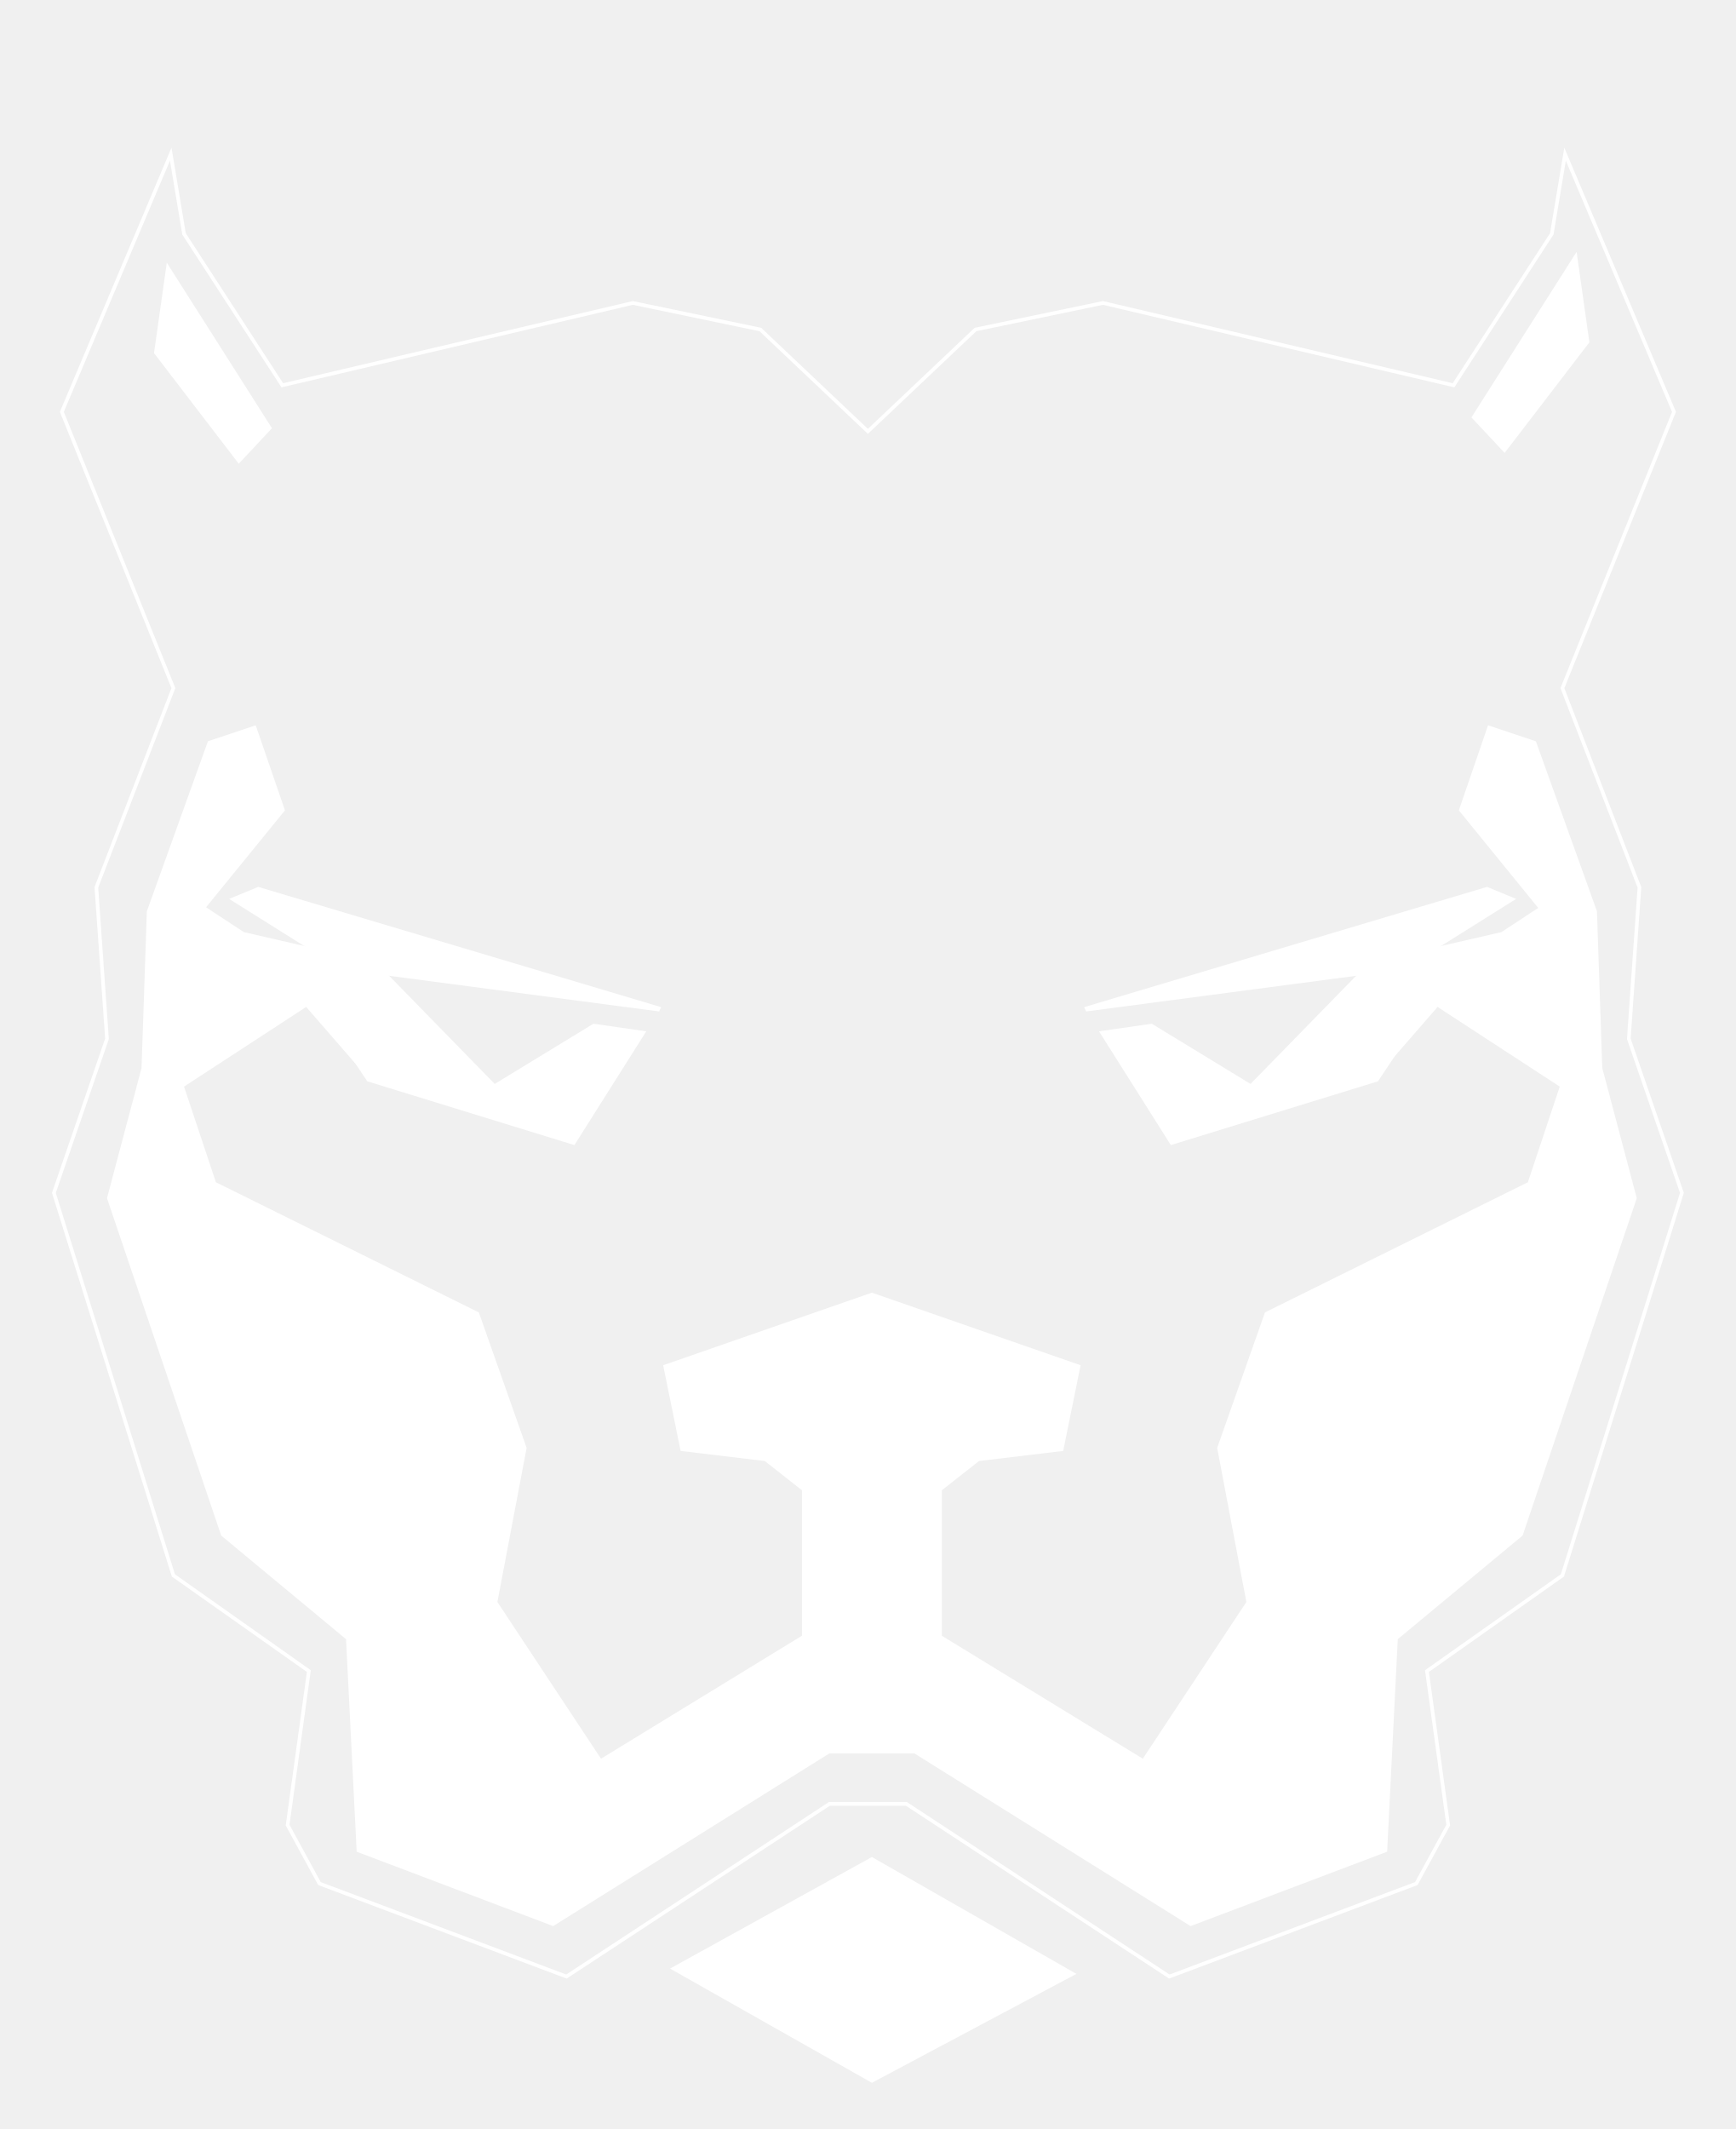
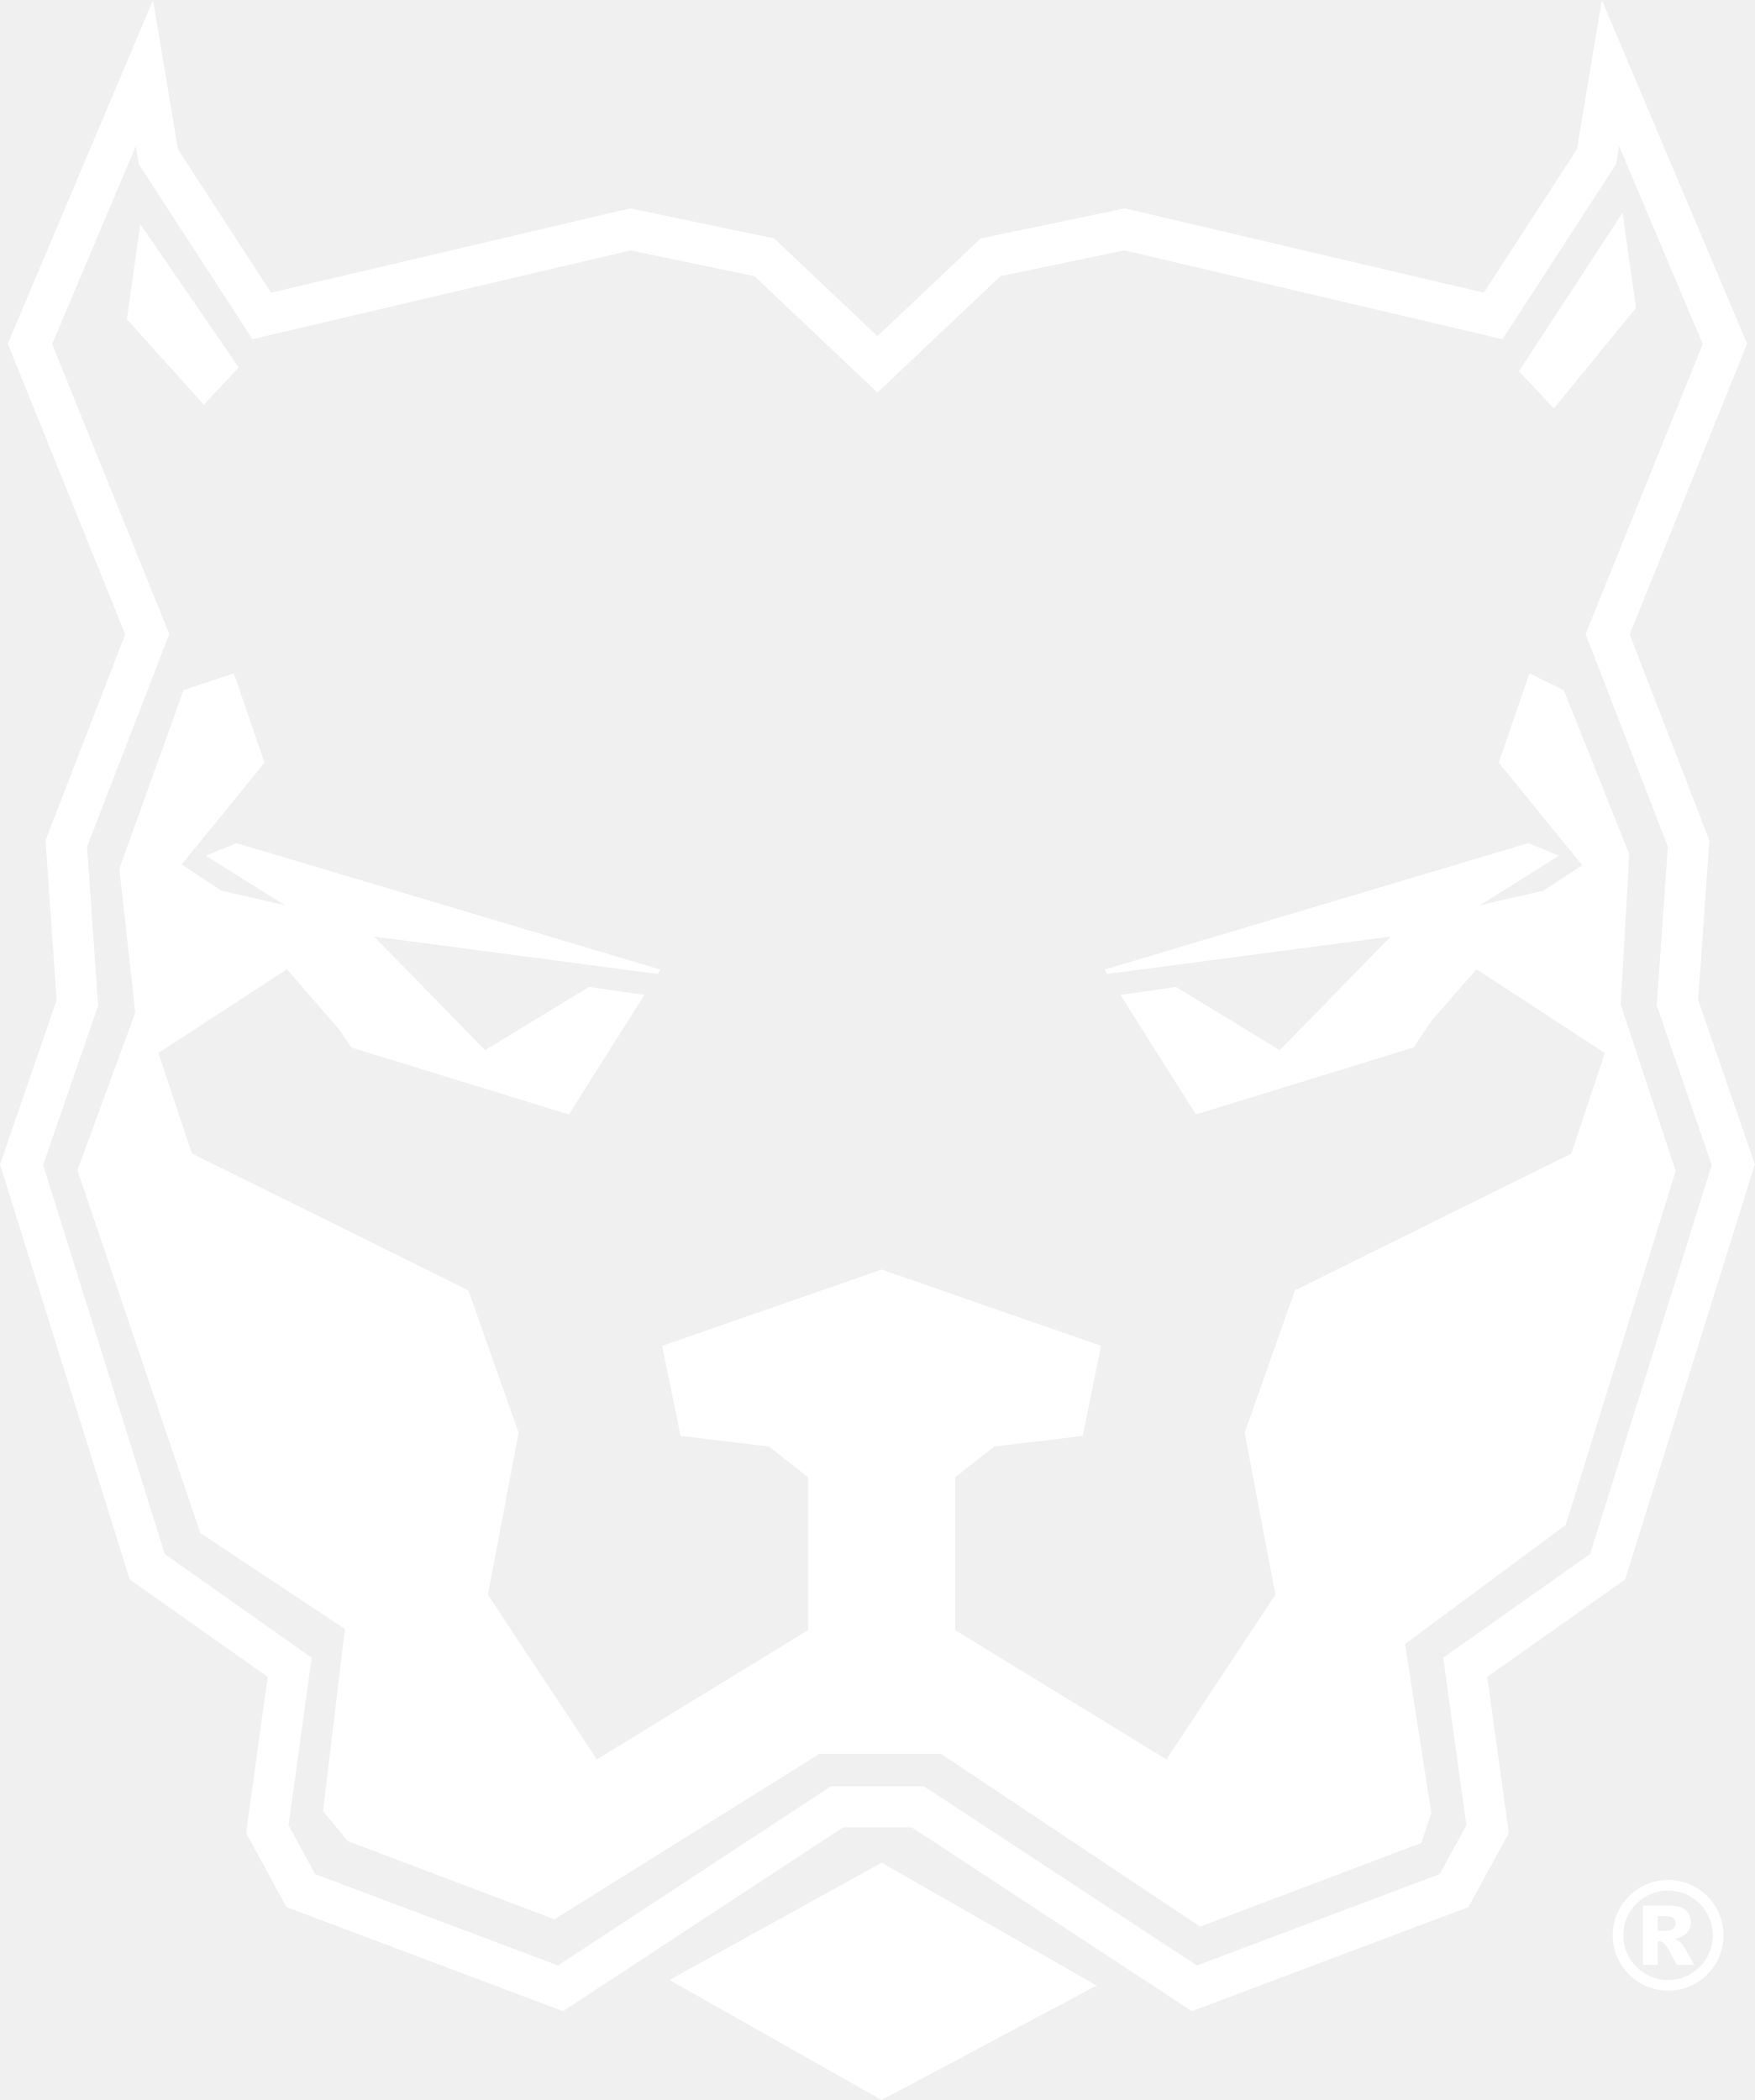
- <svg xmlns="http://www.w3.org/2000/svg" viewBox="0 0 476.85 584.72">
+ <svg xmlns="http://www.w3.org/2000/svg" id="Layer_1" viewBox="0 0 458.51 548.77">
  <defs>
-     <style>.cls-1{fill:#fff;}.cls-2{fill:none;stroke:#fff;stroke-miterlimit:10;strokeWidth:10.71px;}</style>
+     <style>.cls-1{fill:#fff;}.cls-2{fill:none;stroke:#fff;stroke-miterlimit:10;stroke-width:10.71px;}</style>
  </defs>
  <g id="black_outline">
-     <polygon class="cls-2" points="462.04 327.62 447.45 285.3 450.37 243.71 429.21 188.99 459.86 113.12 429.94 42.34 426.29 64.23 399.3 105.82 302.99 83.2 267.97 90.5 238.42 118.47 208.87 90.5 173.85 83.2 77.55 105.82 50.55 64.23 46.9 42.34 16.99 113.12 47.63 188.99 26.47 243.71 29.39 285.3 14.8 327.62 47.63 432.68 84.84 458.95 79.01 501.26 87.76 517.31 155.61 542.85 227.84 495.43 249 495.43 321.23 542.85 389.08 517.31 397.84 501.26 392 458.95 429.21 432.68 462.04 327.62" />
+     <polygon class="cls-2" points="452.88 304.36 438.29 262.04 441.21 220.45 420.05 165.73 450.7 89.86 420.78 19.08 417.13 40.97 390.14 82.56 293.83 59.94 258.81 67.24 229.26 95.21 199.71 67.24 164.69 59.94 68.39 82.56 41.39 40.97 37.74 19.08 7.83 89.86 38.47 165.73 17.31 220.45 20.23 262.04 5.64 304.36 38.47 409.42 75.68 435.69 69.85 478 78.6 494.05 146.45 519.59 218.68 472.17 239.84 472.17 312.07 519.59 379.92 494.05 388.68 478 382.84 435.69 420.05 409.42 452.88 304.36" />
  </g>
  <g id="pitbull_face">
-     <polygon class="cls-1" points="239.52 510.02 184.07 540.66 239.52 572.03 295.7 542.12 239.52 510.02" />
-     <polygon class="cls-1" points="433.11 69.17 436.62 94.02 413.34 124.39 404.22 114.64 433.11 69.17" />
-     <polygon class="cls-1" points="45.82 72.14 42.31 96.98 65.59 127.36 74.71 117.61 45.82 72.14" />
-     <polygon class="cls-1" points="408.51 243.58 297.82 276.61 298.37 277.79 385.57 266.28 416.49 246.88 408.51 243.58" />
-     <polygon class="cls-1" points="343.53 297.7 316.41 281.16 301.91 283.25 321.64 314.49 378.55 296.97 391.68 277.28 398.98 264.87 373.81 266.7 343.53 297.7" />
-     <polyline class="cls-1" points="430.98 243.82 428.91 254.92 422.21 266.28 378.22 268.46 393.25 260.42 412.46 256 430.98 243.82" />
-     <polygon class="cls-1" points="70.93 243.58 181.63 276.61 181.07 277.79 93.88 266.28 62.95 246.88 70.93 243.58" />
-     <polygon class="cls-1" points="135.91 297.7 163.03 281.16 177.53 283.25 157.8 314.49 100.89 296.97 87.76 277.28 80.46 264.87 105.64 266.7 135.91 297.7" />
-     <polyline class="cls-1" points="48.46 243.82 50.54 254.92 57.24 266.28 101.22 268.46 86.19 260.42 66.98 256 48.46 243.82" />
-     <polygon class="cls-1" points="440.16 293.33 438.7 250.28 421.92 203.59 408.78 199.21 400.76 222.56 426.29 253.93 419 262.68 391.27 266.33 370.12 294.79 380.33 293.33 394.92 276.55 428.48 298.43 419.73 324.7 347.5 360.45 334.37 397.66 342.39 439.98 313.94 483.02 258.73 449.25 258.73 409.29 268.95 401.26 292.07 398.49 296.85 374.96 239.53 355.03 239.53 355.02 239.52 355.03 239.51 355.02 239.51 355.03 182.18 374.96 186.97 398.49 210.09 401.26 220.3 409.29 220.3 449.25 165.1 483.02 136.64 439.98 144.67 397.66 131.54 360.45 59.31 324.7 50.55 298.43 84.11 276.55 98.7 293.33 108.92 294.79 87.76 266.33 60.04 262.68 52.74 253.93 78.28 222.56 70.25 199.21 57.12 203.59 40.34 250.28 38.88 293.33 29.39 329.08 60.77 421.74 95.06 450.19 97.98 508.56 151.97 528.99 227.84 481.56 230.76 481.56 248.27 481.56 251.19 481.56 327.07 528.99 381.06 508.56 383.98 450.19 418.27 421.74 449.64 329.08 440.16 293.33" />
+     <polygon class="cls-1" points="230.36 486.76 174.91 517.4 230.36 548.77 286.54 518.86 230.36 486.76" />
+     <polygon class="cls-1" points="423.95 55.6 427.46 80.45 406 106.74 396.88 96.99 423.95 55.6" />
+     <polygon class="cls-1" points="36.66 58.57 33.15 83.41 53.25 105.77 62.37 96.02 36.66 58.57" />
+     <polygon class="cls-1" points="399.35 220.32 288.66 253.35 289.21 254.53 376.41 243.02 407.33 223.62 399.35 220.32" />
+     <polygon class="cls-1" points="334.37 274.44 307.25 257.9 292.75 259.99 312.48 291.23 369.39 273.71 382.52 254.02 389.82 241.61 364.65 243.44 334.37 274.44" />
+     <polyline class="cls-1" points="421.82 220.56 419.75 231.66 413.05 243.02 369.06 245.2 384.09 237.16 403.3 232.74 421.82 220.56" />
+     <polygon class="cls-1" points="61.77 220.32 172.47 253.35 171.91 254.53 84.72 243.02 53.79 223.62 61.77 220.32" />
+     <polygon class="cls-1" points="126.75 274.44 153.87 257.9 168.37 259.99 148.64 291.23 91.73 273.71 78.6 254.02 71.3 241.61 96.48 243.44 126.75 274.44" />
+     <polyline class="cls-1" points="39.3 220.56 41.38 231.66 48.08 243.02 92.06 245.2 77.03 237.16 57.82 232.74 39.3 220.56" />
+     <polygon class="cls-1" points="423.46 262.49 425.7 223.22 408.6 180.38 399.62 175.95 391.6 199.3 417.13 230.67 409.84 239.42 382.11 243.07 360.96 271.53 371.17 270.07 385.76 253.29 419.32 275.17 410.57 301.44 338.34 337.19 325.21 374.4 333.23 416.72 304.78 459.76 249.57 425.99 249.57 386.03 259.79 378 282.91 375.23 287.69 351.7 230.37 331.77 230.37 331.76 230.36 331.77 230.35 331.76 230.35 331.77 173.02 351.7 177.81 375.23 200.93 378 211.14 386.03 211.14 425.99 155.94 459.76 127.48 416.72 135.51 374.4 122.38 337.19 50.15 301.44 41.39 275.17 74.95 253.29 89.54 270.07 99.76 271.53 78.6 243.07 50.88 239.42 43.58 230.67 69.12 199.3 61.09 175.95 47.96 180.33 31.18 227.02 35.34 264.6 20.23 305.82 52.32 400.58 90.12 425.69 84.4 473.25 90.88 481.12 144.87 501.55 214.13 458.3 221.6 458.3 239.11 458.3 245.84 458.3 313.56 503.46 371.37 481.59 373.98 473.77 367.12 429.62 409.11 398.48 437.83 305.99 423.46 262.49" />
  </g>
+   <path class="cls-1" d="M450.32,505.73c0,2.59-.65,5-1.94,7.24-1.3,2.24-3.06,4-5.3,5.29-2.24,1.29-4.65,1.93-7.24,1.93s-4.99-.65-7.22-1.93-4-3.05-5.3-5.29c-1.3-2.24-1.94-4.65-1.94-7.24s.65-4.99,1.94-7.23c1.3-2.24,3.06-4.01,5.3-5.3,2.24-1.29,4.64-1.93,7.22-1.93s5,.65,7.24,1.93c2.24,1.29,4,3.06,5.3,5.3,1.29,2.24,1.94,4.65,1.94,7.23M447.51,505.73c0-3.22-1.14-5.97-3.42-8.26-2.28-2.28-5.03-3.42-8.26-3.42s-5.97,1.14-8.26,3.42c-2.28,2.28-3.42,5.03-3.42,8.26s1.14,5.97,3.42,8.26c2.28,2.28,5.03,3.42,8.26,3.42s5.97-1.14,8.26-3.42c2.28-2.28,3.42-5.03,3.42-8.26M429.28,497.99h6.92c1.96,0,3.38.4,4.26,1.19.88.79,1.32,1.85,1.32,3.17,0,1.04-.33,1.93-1,2.69-.67.76-1.73,1.31-3.17,1.65.59.23,1.03.47,1.31.72.39.35.8.88,1.23,1.57.03.05.86,1.54,2.5,4.47h-4.55c-1.48-2.94-2.47-4.7-2.98-5.28-.51-.57-1.01-.86-1.52-.86-.11,0-.27.02-.47.06v6.08h-3.85v-15.47ZM433.13,504.55h1.67c1.11,0,1.9-.18,2.35-.54.45-.36.68-.82.68-1.39s-.22-1.03-.65-1.39c-.44-.36-1.18-.54-2.23-.54h-1.82v3.87Z" />
</svg>
